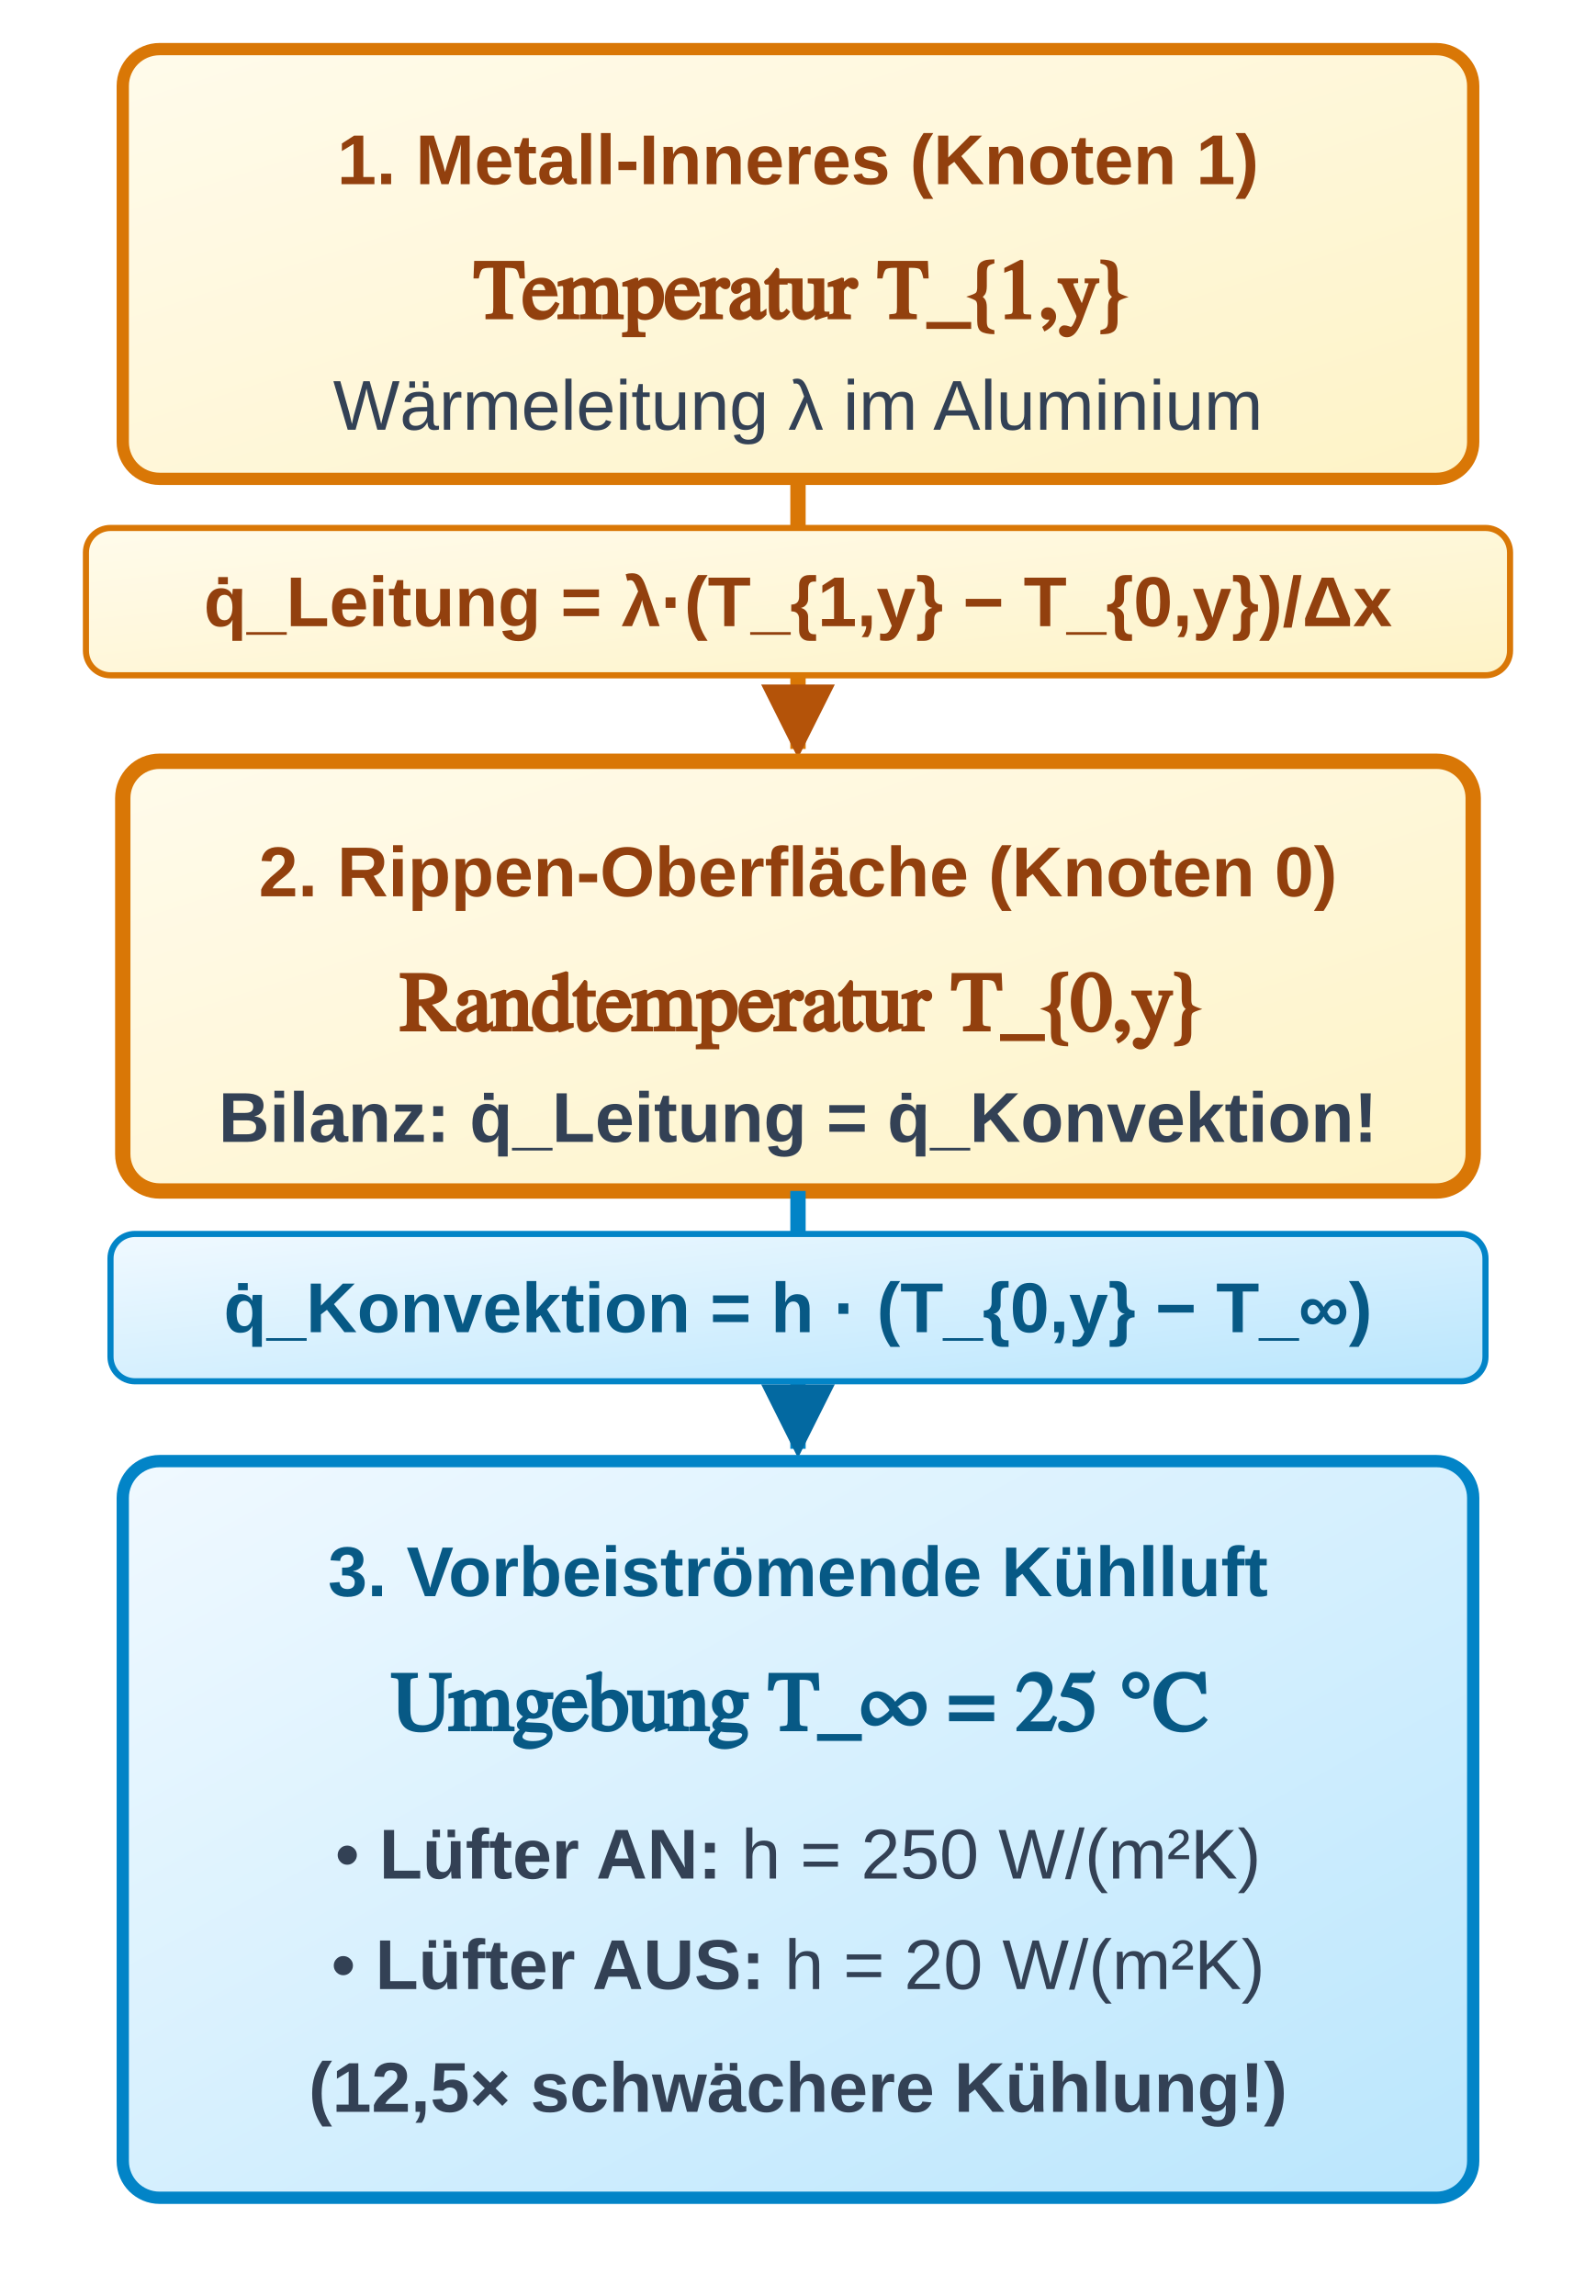
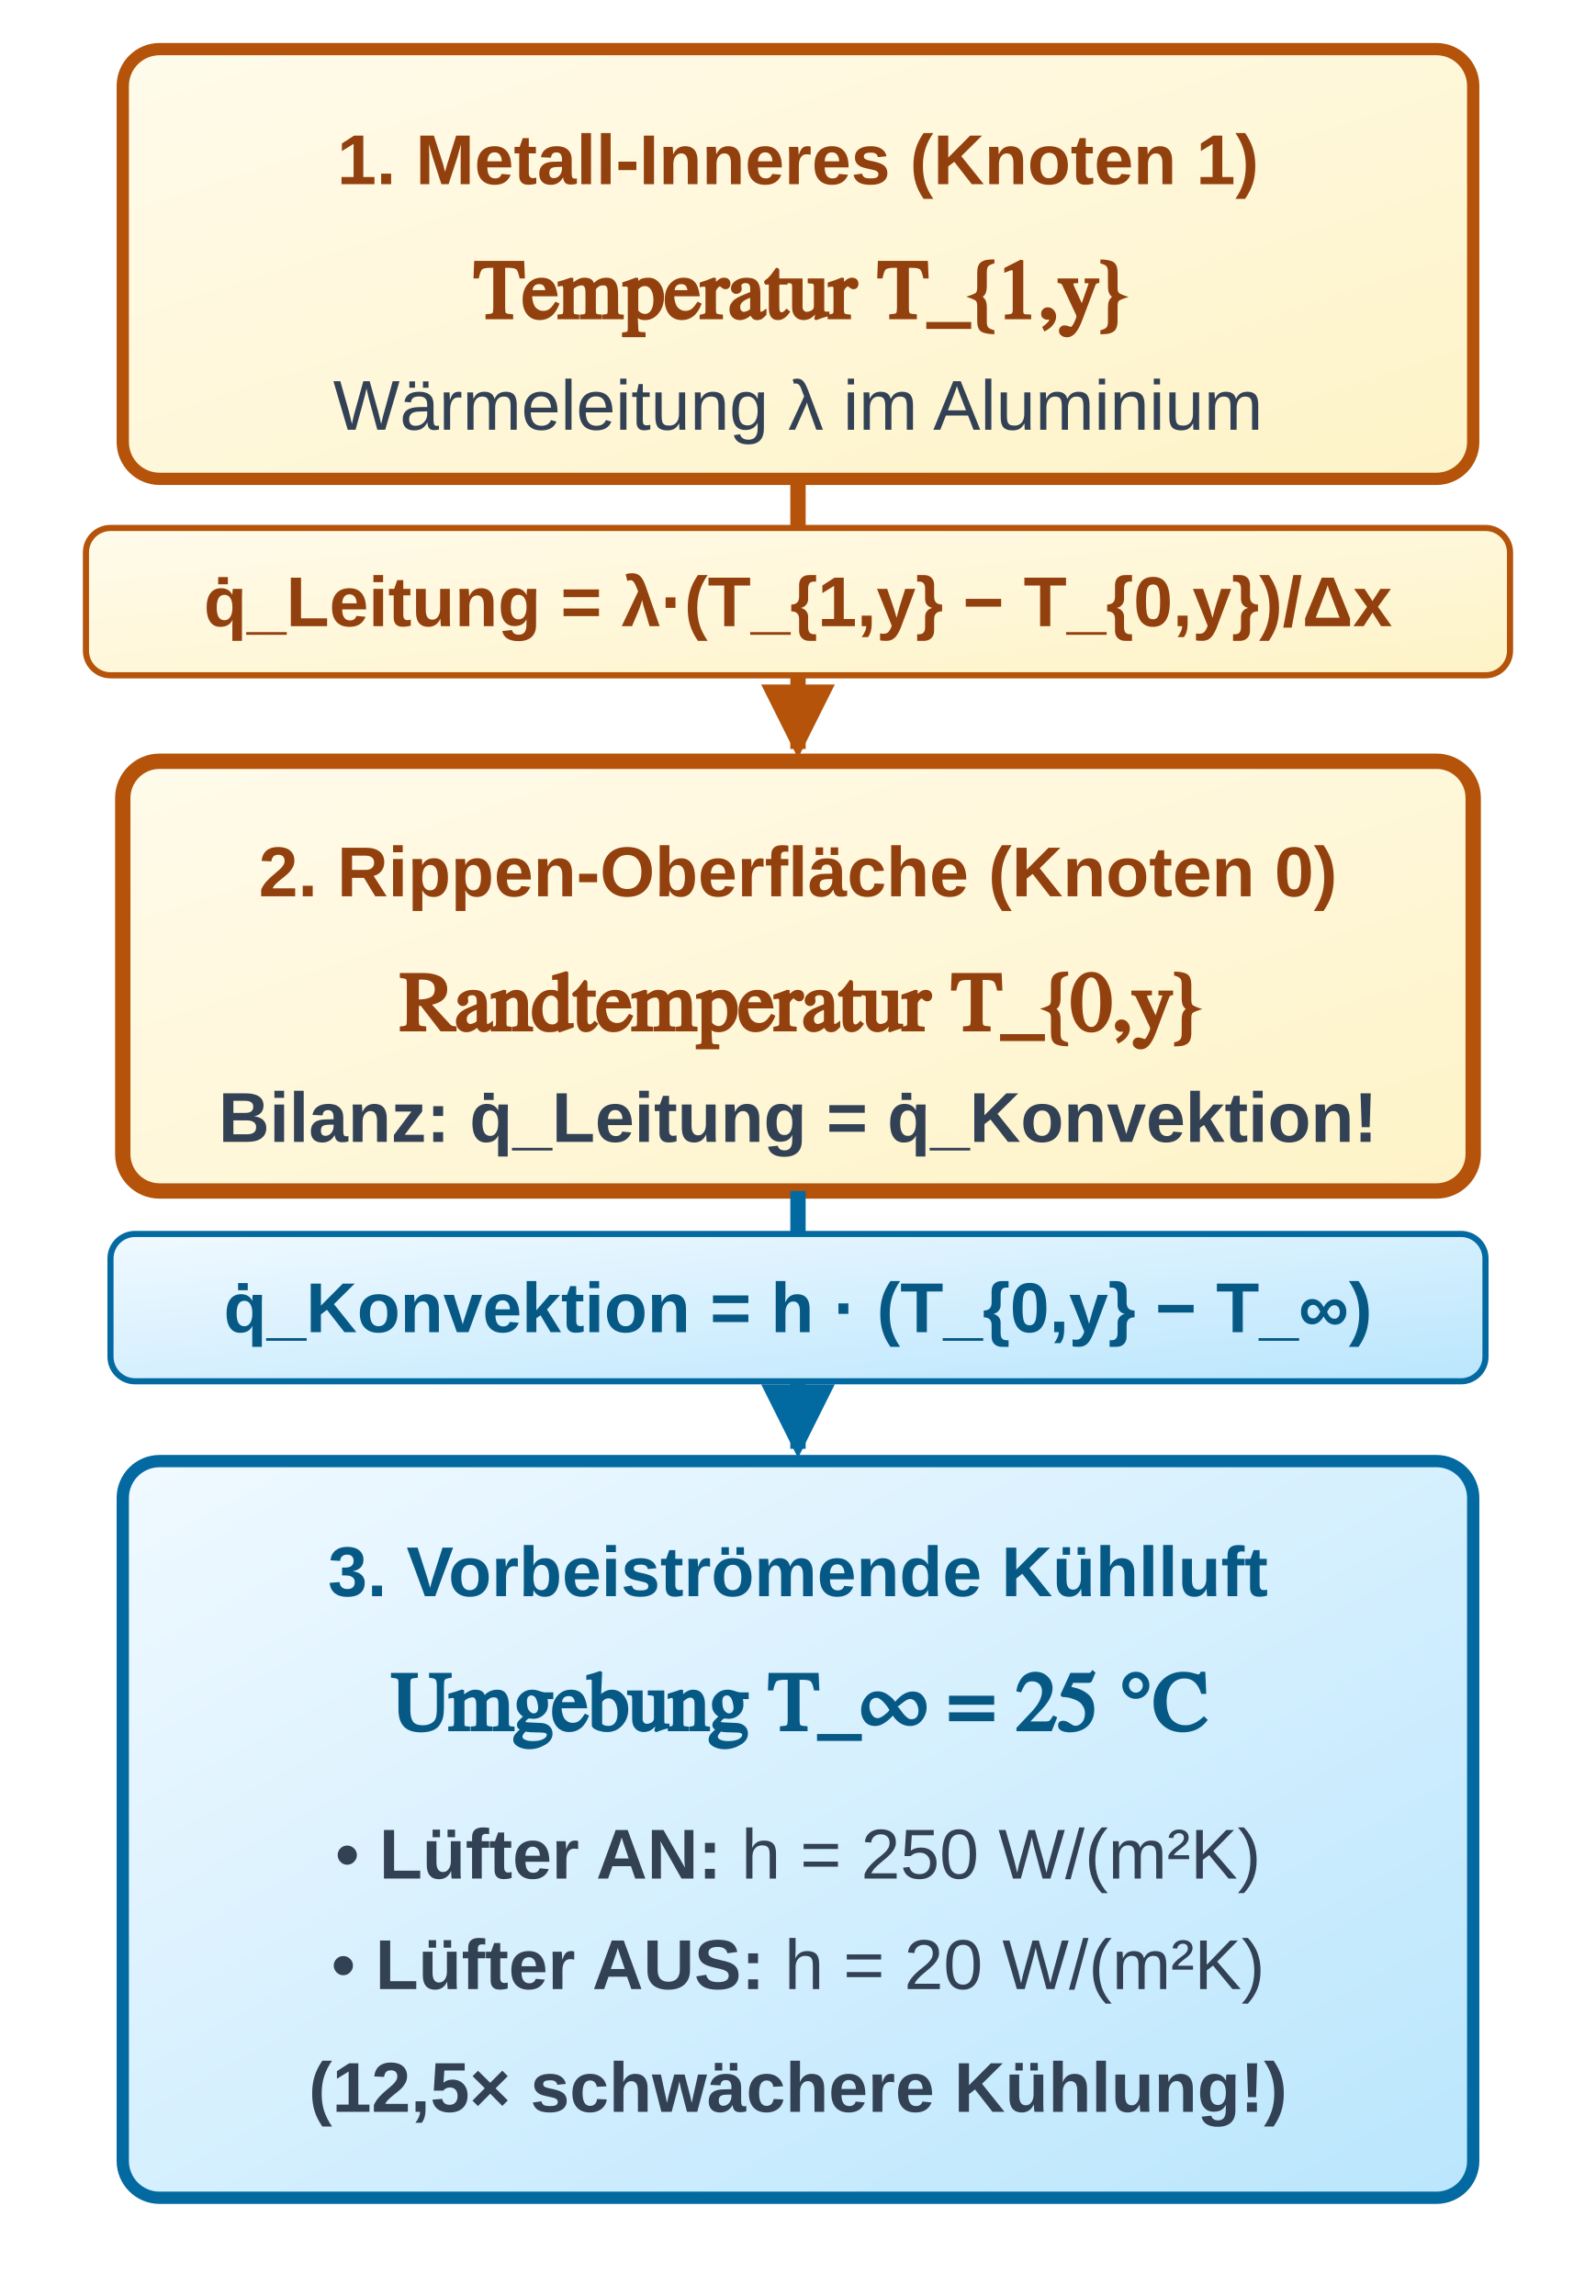
<svg xmlns="http://www.w3.org/2000/svg" viewBox="0 46 260 374" width="260" height="374">
  <defs>
    <linearGradient id="grad-sem-info" x1="0%" y1="0%" x2="100%" y2="100%">
      <stop offset="0%" stop-color="#f0f9ff" />
      <stop offset="100%" stop-color="#bae6fd" />
    </linearGradient>
    <linearGradient id="grad-sem-warning" x1="0%" y1="0%" x2="100%" y2="100%">
      <stop offset="0%" stop-color="#fffbeb" />
      <stop offset="100%" stop-color="#fef3c7" />
    </linearGradient>
    <linearGradient id="grad-sem-danger" x1="0%" y1="0%" x2="100%" y2="100%">
      <stop offset="0%" stop-color="#fef2f2" />
      <stop offset="100%" stop-color="#fee2e2" />
    </linearGradient>
    <linearGradient id="grad-sem-muted" x1="0%" y1="0%" x2="100%" y2="100%">
      <stop offset="0%" stop-color="#f8fafc" />
      <stop offset="100%" stop-color="#e2e8f0" />
    </linearGradient>
    <style>
      
/* @svg-palette:start */
-       .sem-info { fill: url(#grad-sem-info); stroke: #0284c7; }
+       .sem-info { fill: url(#grad-sem-info); stroke: #0369a1; }
      .sem-info-bg { fill: url(#grad-sem-info); stroke: none; }
-       .sem-info-stroke { stroke: #0284c7; }
+       .sem-info-stroke { stroke: #0369a1; }
      .sem-info-fill { fill: #0369a1; }
      .sem-info-text { fill: #075985; }
-       .sem-warning { fill: url(#grad-sem-warning); stroke: #d97706; }
+       .sem-warning { fill: url(#grad-sem-warning); stroke: #b45309; }
      .sem-warning-bg { fill: url(#grad-sem-warning); stroke: none; }
-       .sem-warning-stroke { stroke: #d97706; }
+       .sem-warning-stroke { stroke: #b45309; }
      .sem-warning-fill { fill: #b45309; }
      .sem-warning-text { fill: #92400e; }
      .sem-danger { fill: url(#grad-sem-danger); stroke: #dc2626; }
      .sem-danger-bg { fill: url(#grad-sem-danger); stroke: none; }
      .sem-danger-stroke { stroke: #dc2626; }
      .sem-danger-fill { fill: #dc2626; }
      .sem-danger-text { fill: #991b1b; }
      .sem-muted { fill: url(#grad-sem-muted); stroke: #94a3b8; }
      .sem-muted-bg { fill: url(#grad-sem-muted); stroke: none; }
      .sem-muted-stroke { stroke: #94a3b8; }
      .sem-muted-fill { fill: #475569; }
      .sem-muted-text { fill: #334155; }
      /* @svg-palette:end */
.hdr { font-family: 'Segoe UI', Arial, sans-serif; font-size: 14px; font-weight: bold;  text-anchor: middle; }
      .sub { font-family: 'Segoe UI', Arial, sans-serif; font-size: 11.5px;  text-anchor: middle; }
      .lbl { font-family: 'Segoe UI', Arial, sans-serif; font-size: 11.5px; font-weight: bold; text-anchor: middle; }
      .math { font-family: 'Cambria Math', serif; font-size: 13.5px; font-weight: bold; text-anchor: middle; }
    </style>
    <marker id="ao" viewBox="0 0 10 10" refX="7" refY="5" markerWidth="6" markerHeight="6" orient="auto">
      <path class="sem-warning-fill" d="M 0 1 L 8 5 L 0 9 z" />
    </marker>
    <marker id="ab" viewBox="0 0 10 10" refX="7" refY="5" markerWidth="6" markerHeight="6" orient="auto">
      <path class="sem-info-fill" d="M 0 1 L 8 5 L 0 9 z" />
    </marker>
  </defs>
  <g transform="translate(20, 54)">
    <rect class="sem-warning" width="220" height="70" rx="6" stroke-width="2" />
    <text x="110" y="22" class="lbl sem-warning-text">1. Metall-Inneres (Knoten 1)</text>
    <text x="110" y="44" class="math sem-warning-text">Temperatur T_{1,y}</text>
    <text x="110" y="62" class="sub sem-muted-text sem-warning-text">Wärmeleitung λ im Aluminium</text>
  </g>
  <line class="sem-warning-stroke" x1="130" y1="124" x2="130" y2="168" stroke-width="2.5" marker-end="url(#ao)" />
  <rect class="sem-warning" x="14" y="132" width="232" height="24" rx="4" stroke-width="1" />
  <text x="130" y="148" class="lbl sem-warning-text" style="font-size: 11.5px;">q̇_Leitung = λ·(T_{1,y} − T_{0,y})/Δx</text>
  <g transform="translate(20, 170)">
    <rect class="sem-warning" width="220" height="70" rx="6" stroke-width="2.5" />
    <text x="110" y="22" class="lbl sem-warning-text">2. Rippen-Oberfläche (Knoten 0)</text>
    <text x="110" y="44" class="math sem-warning-text">Randtemperatur T_{0,y}</text>
    <text x="110" y="62" class="sub sem-muted-text sem-warning-text" style="font-weight: bold;">Bilanz: q̇_Leitung = q̇_Konvektion!</text>
  </g>
  <line class="sem-info-stroke" x1="130" y1="240" x2="130" y2="282" stroke-width="2.5" marker-end="url(#ab)" />
  <rect class="sem-info" x="18" y="247" width="224" height="24" rx="4" stroke-width="1" />
  <text x="130" y="263" class="lbl sem-info-text" style="font-size: 11.5px;">q̇_Konvektion = h · (T_{0,y} − T_∞)</text>
  <g transform="translate(20, 284)">
    <rect class="sem-info" width="220" height="120" rx="6" stroke-width="2" />
    <text x="110" y="22" class="lbl sem-info-text">3. Vorbeiströmende Kühlluft</text>
    <text x="110" y="44" class="math sem-info-text">Umgebung T_∞ = 25 °C</text>
    <text x="110" y="68" class="sub sem-muted-text sem-info-text">• <tspan font-weight="bold">Lüfter AN:</tspan> h = 250 W/(m²K)</text>
    <text x="110" y="86" class="sub sem-muted-text sem-danger-text">• <tspan font-weight="bold">Lüfter AUS:</tspan> h = 20 W/(m²K)</text>
    <text x="110" y="106" class="sub sem-muted-text sem-info-text" style="font-weight: bold;">(12,5× schwächere Kühlung!)</text>
  </g>
</svg>
